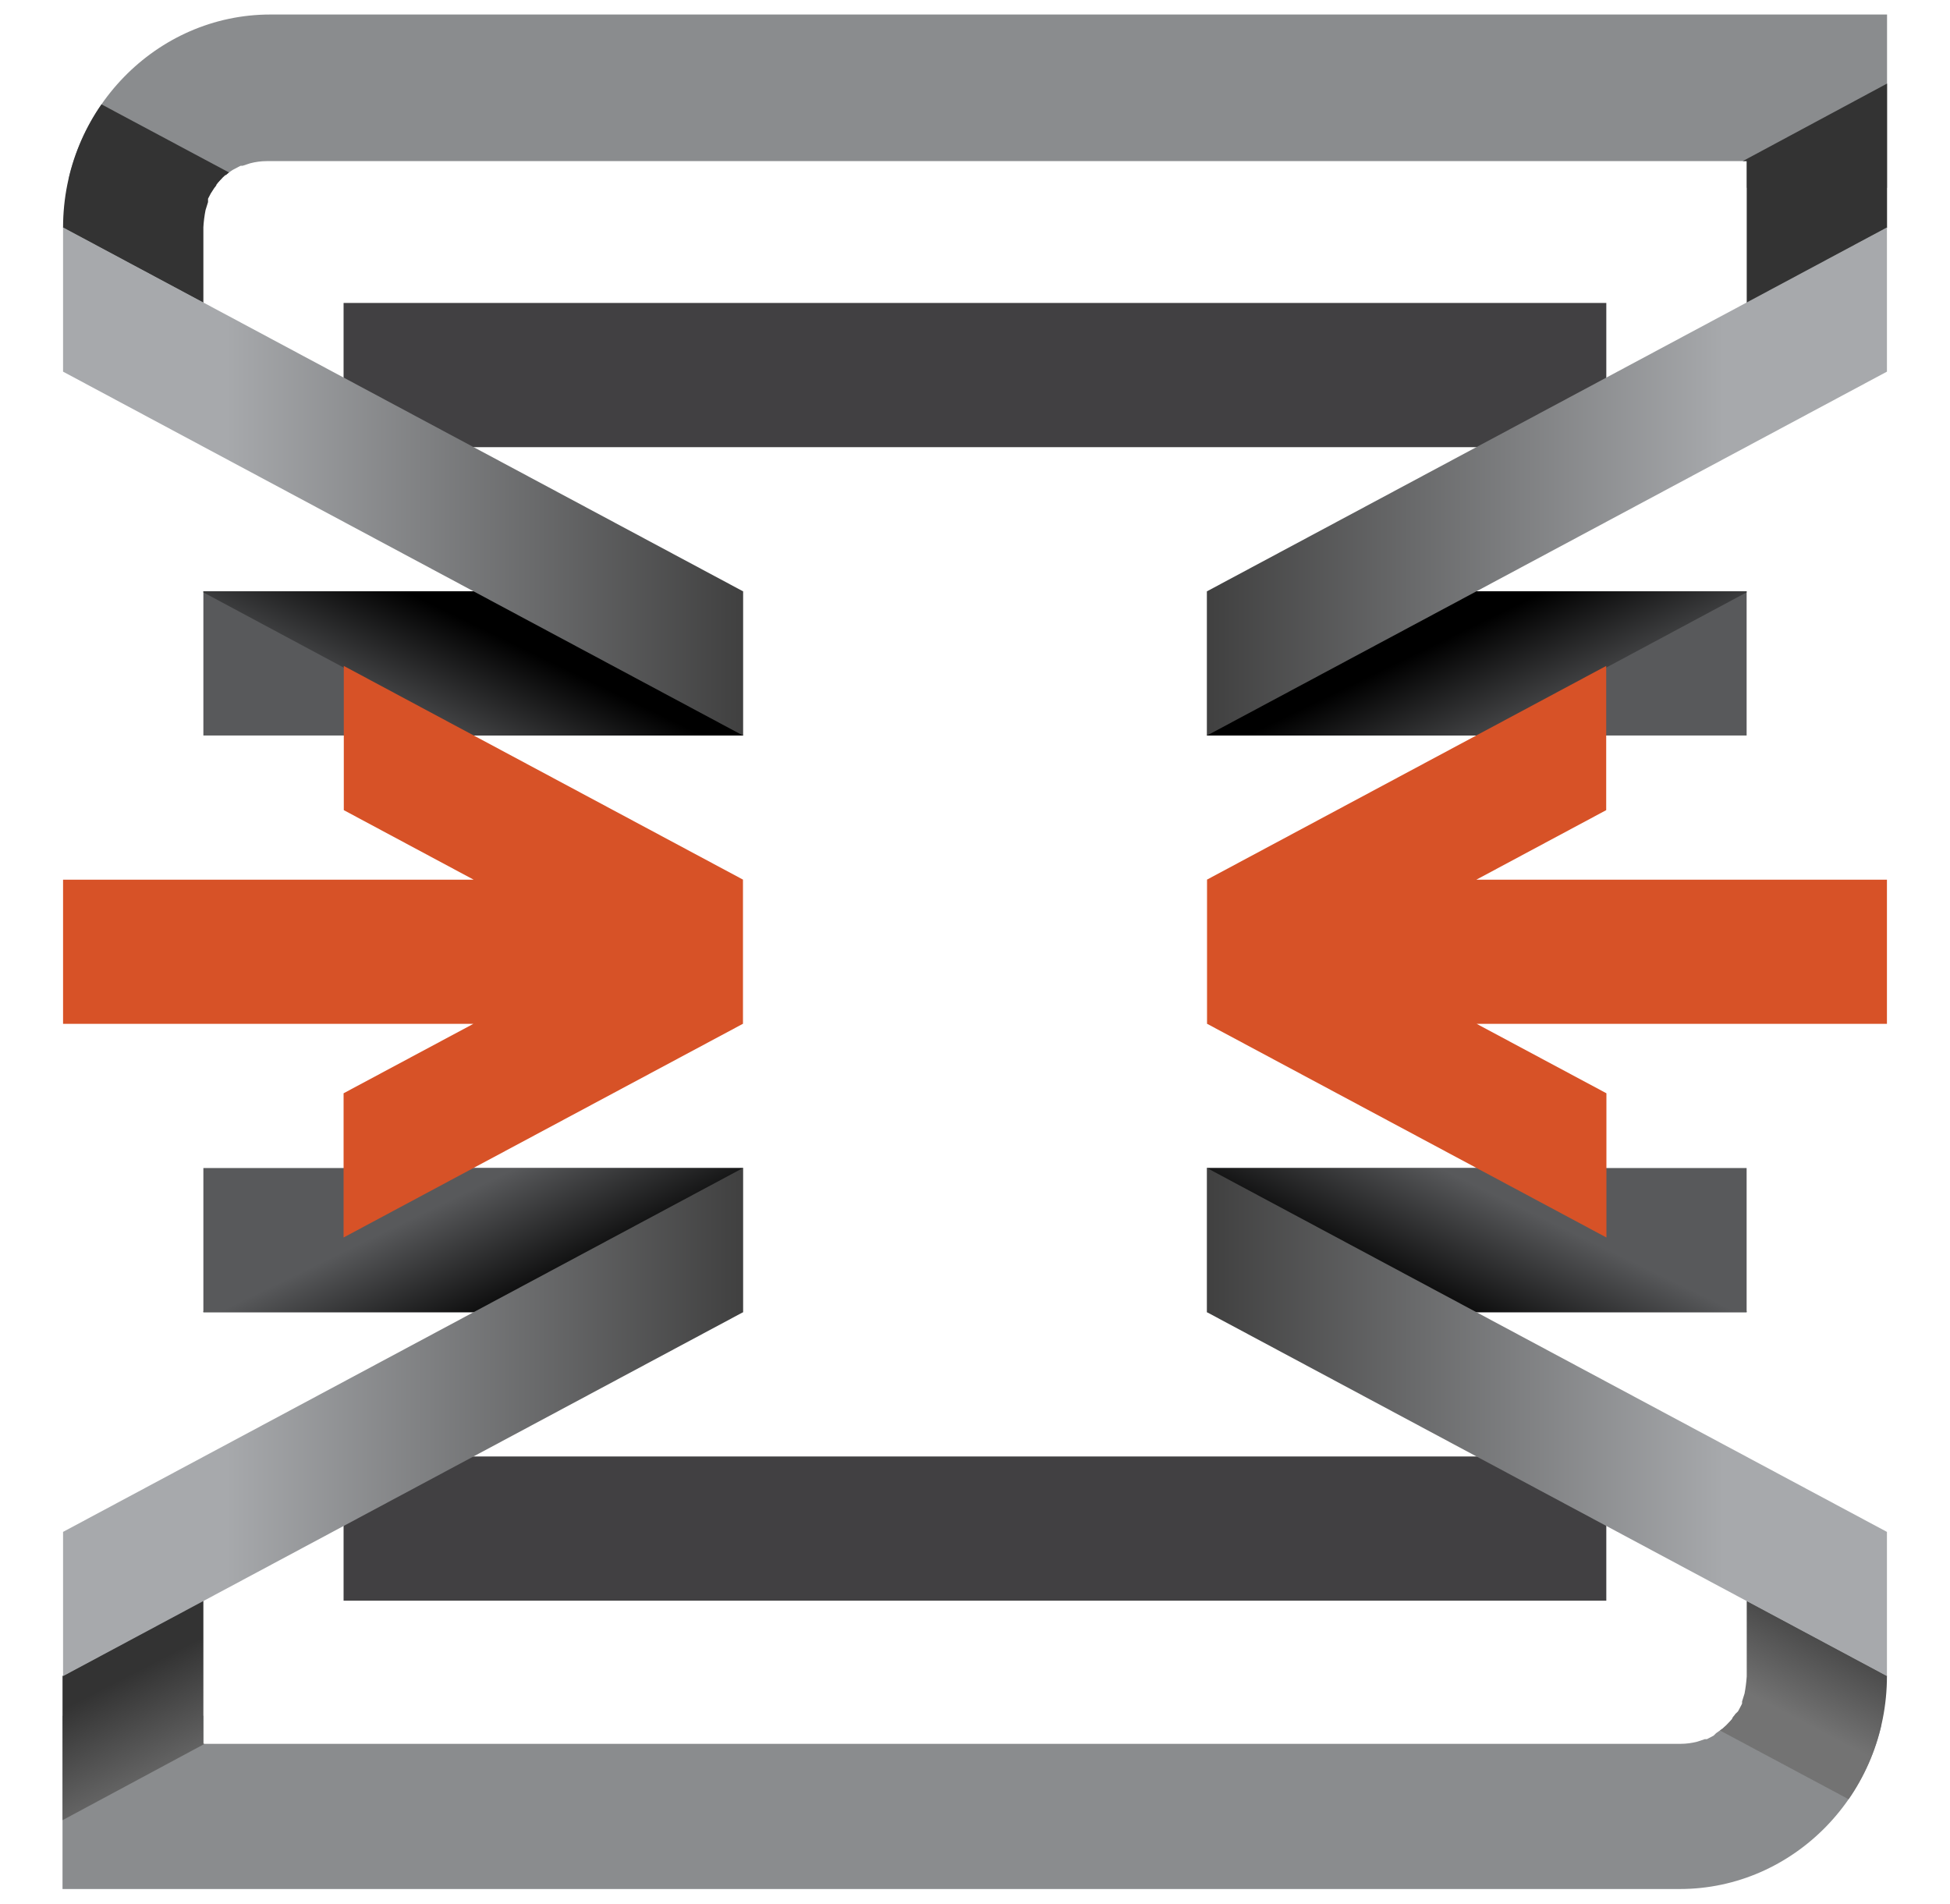
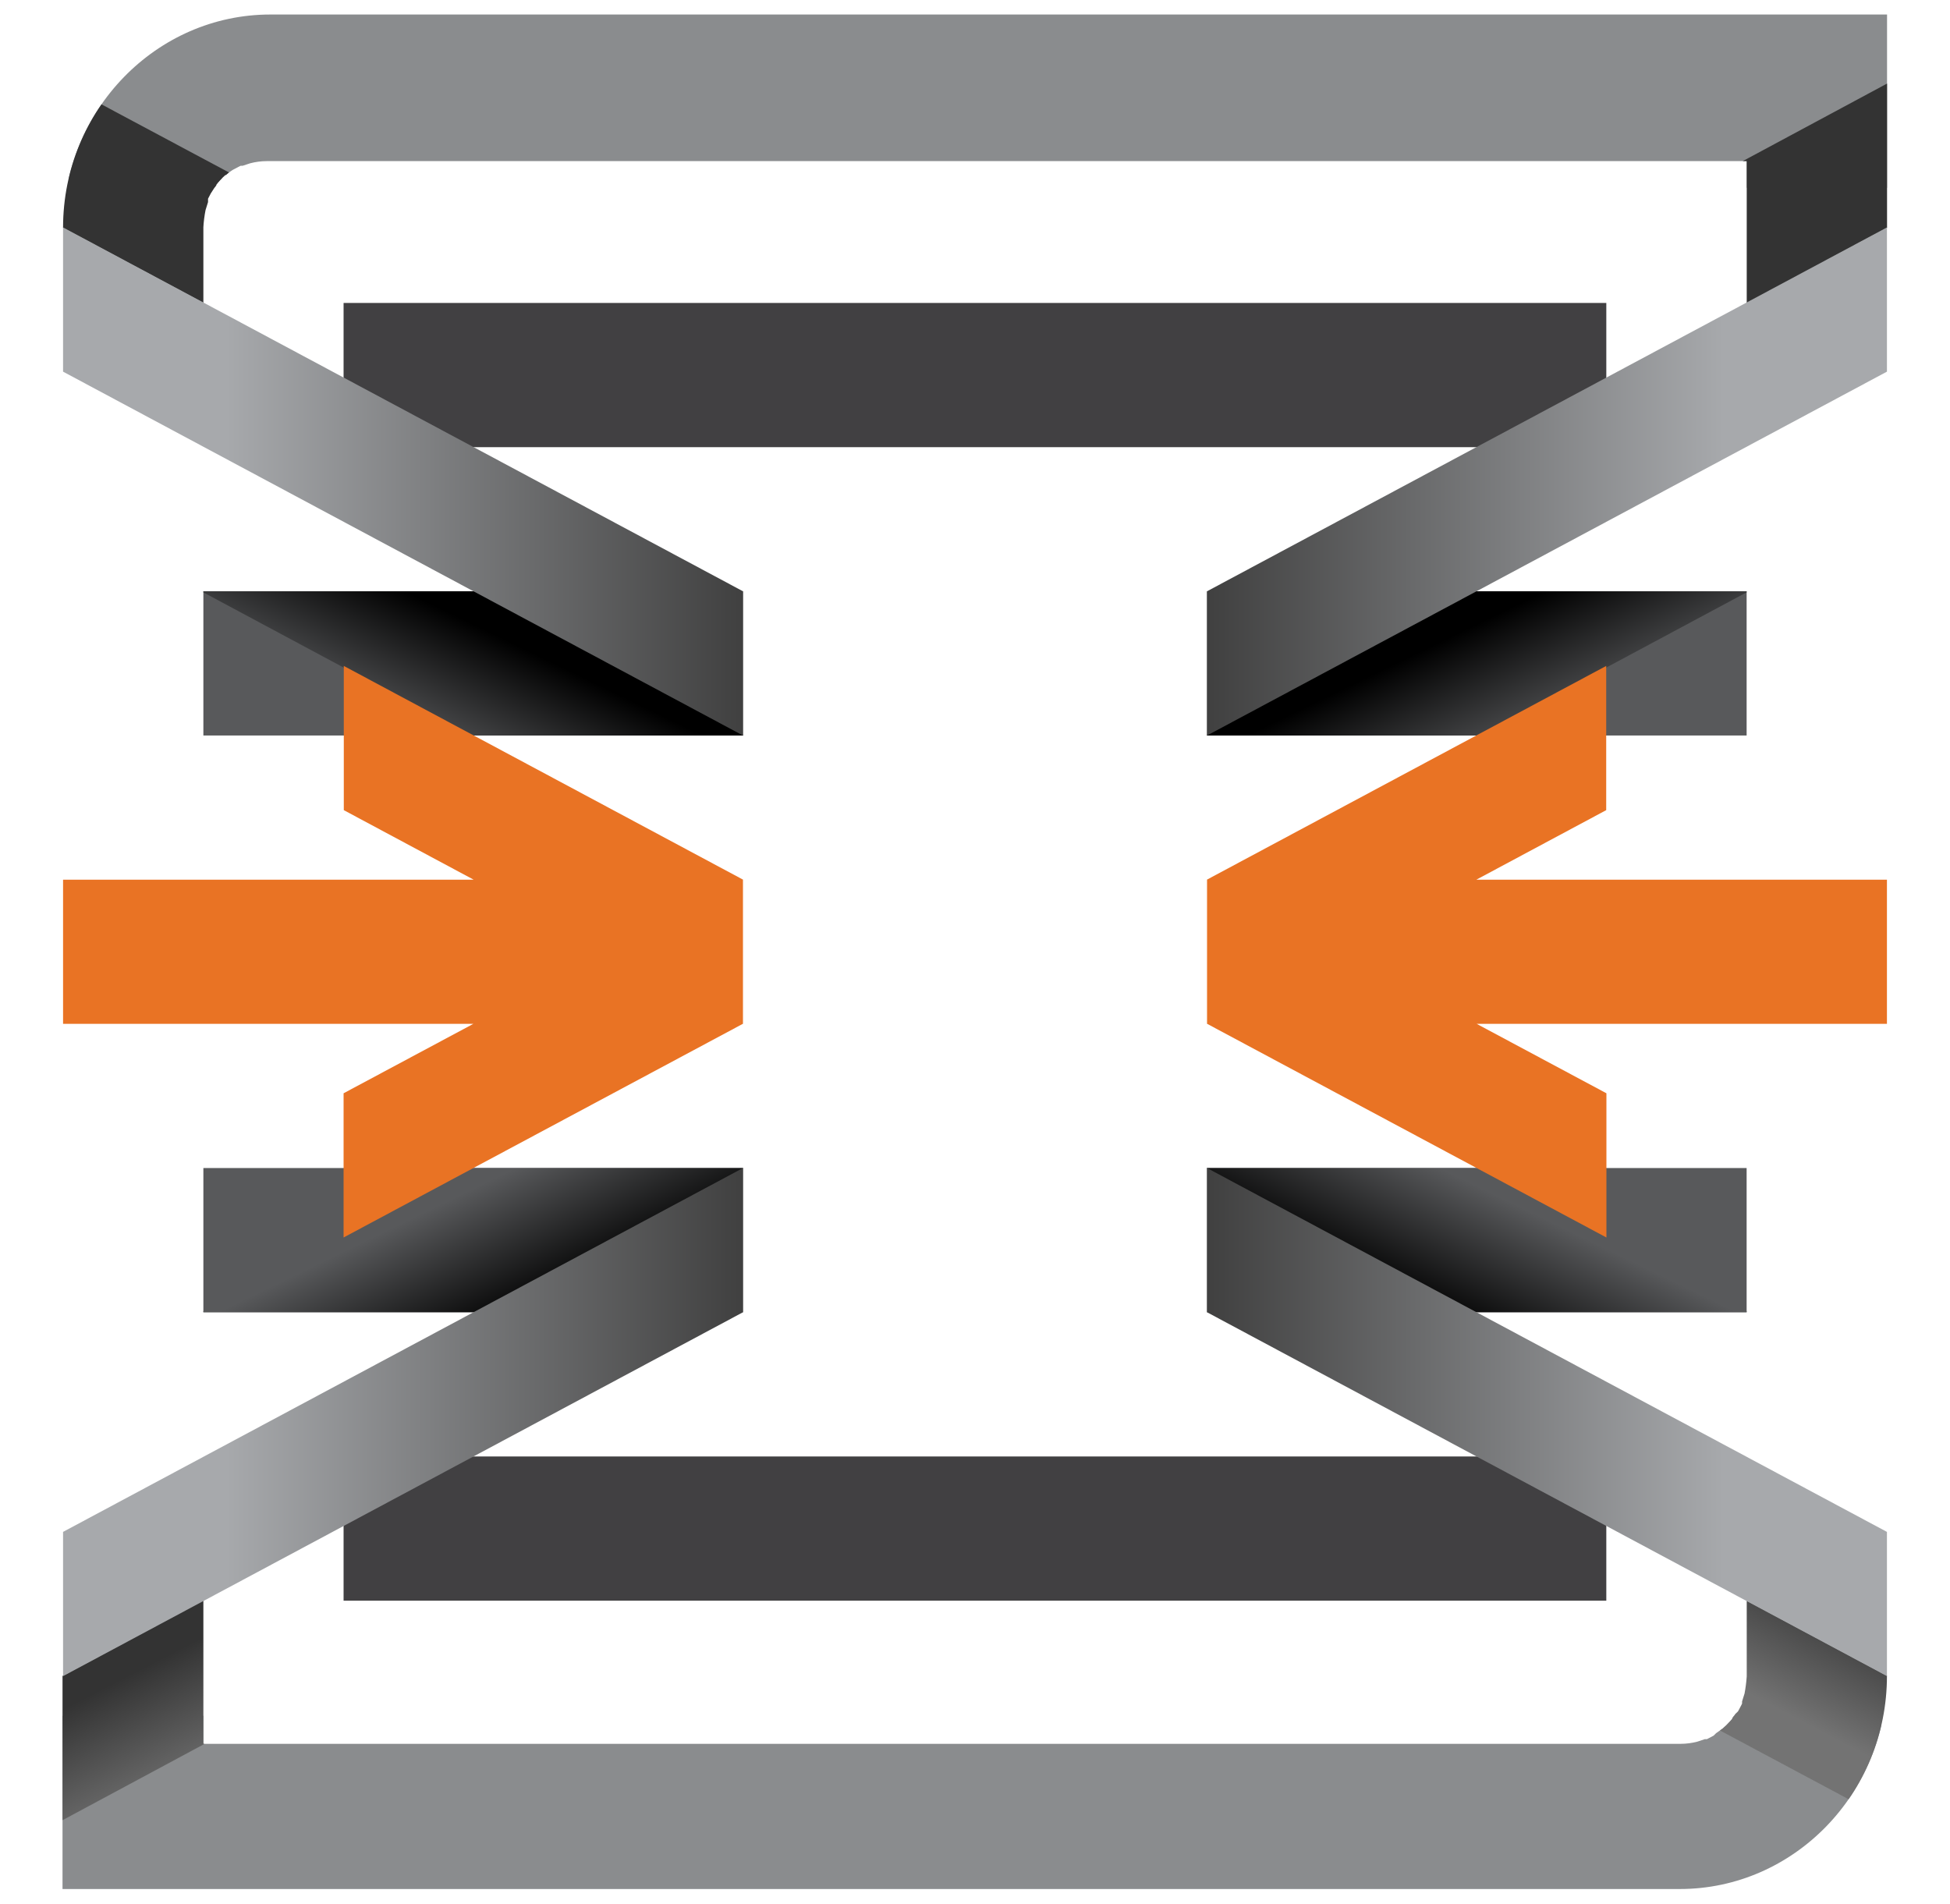
<svg xmlns="http://www.w3.org/2000/svg" xmlns:xlink="http://www.w3.org/1999/xlink" id="Layer_1" data-name="Layer 1" viewBox="0 0 179.97 175.68">
  <defs>
-     <style>.cls-1{fill:none;}.cls-2{clip-path:url(#clip-path);}.cls-3{fill:#8a8c8e;}.cls-4{fill:url(#linear-gradient);}.cls-5{fill:url(#linear-gradient-2);}.cls-6{fill:#414042;}.cls-7{clip-path:url(#clip-path-2);}.cls-8{fill:url(#linear-gradient-3);}.cls-9{fill:url(#linear-gradient-4);}.cls-10{clip-path:url(#clip-path-3);}.cls-11{fill:#58595b;}.cls-12{fill:url(#linear-gradient-5);}.cls-13{clip-path:url(#clip-path-4);}.cls-14{fill:url(#linear-gradient-6);}.cls-15{clip-path:url(#clip-path-5);}.cls-16{fill:url(#linear-gradient-7);}.cls-17{clip-path:url(#clip-path-6);}.cls-18{fill:url(#linear-gradient-8);}.cls-19{fill:url(#linear-gradient-9);}.cls-20{fill:url(#linear-gradient-10);}.cls-21{fill:url(#linear-gradient-11);}.cls-22{fill:url(#linear-gradient-12);}.cls-23{fill:#d75227;}</style>
+     <style>.cls-1{fill:none;}.cls-2{clip-path:url(#clip-path);}.cls-3{fill:#8a8c8e;}.cls-4{fill:url(#linear-gradient);}.cls-5{fill:url(#linear-gradient-2);}.cls-6{fill:#414042;}.cls-7{clip-path:url(#clip-path-2);}.cls-8{fill:url(#linear-gradient-3);}.cls-9{fill:url(#linear-gradient-4);}.cls-10{clip-path:url(#clip-path-3);}.cls-11{fill:#58595b;}.cls-12{fill:url(#linear-gradient-5);}.cls-13{clip-path:url(#clip-path-4);}.cls-14{fill:url(#linear-gradient-6);}.cls-15{clip-path:url(#clip-path-5);}.cls-16{fill:url(#linear-gradient-7);}.cls-17{clip-path:url(#clip-path-6);}.cls-18{fill:url(#linear-gradient-8);}.cls-19{fill:url(#linear-gradient-9);}.cls-20{fill:url(#linear-gradient-10);}.cls-21{fill:url(#linear-gradient-11);}.cls-22{fill:url(#linear-gradient-12);}.cls-23{fill:#e97324;}</style>
    <clipPath id="clip-path" transform="translate(-160.84 -290.82)">
      <path class="cls-1" d="M179.61,318.78v-7h0a11.71,11.71,0,0,1,.2-1.57l.23-.74,0-.05,0-.05,0-.09h0l0-.12v0l.26-.5h0l.08-.12h0l.14-.22h0l.13-.2v0l.07-.09h0l.08-.11h0l0-.05h0l.09-.11h0l.06-.08.1-.11h0l.06-.07h0l.19-.2h0l.06-.07h0l.07-.07.11-.1h0l.1-.09h0l.05,0h0l.11-.09h0l.09-.08h0l.19-.14h0l.21-.14h0l.12-.07h0l.5-.26.14-.07h0l.09,0,.09,0,.7-.23h0a6.06,6.06,0,0,1,1.53-.2H322.05v13.31H335V292.16H185.79c-10.53,0-19.12,8.84-19.13,19.65h0v7Z" />
    </clipPath>
    <linearGradient id="linear-gradient" x1="-2392.17" y1="953.05" x2="-2362.48" y2="953.05" gradientTransform="matrix(0.19, 0.36, -0.68, 0.35, 1255.51, 531.26)" gradientUnits="userSpaceOnUse">
      <stop offset="0" stop-color="#737373" />
      <stop offset="1" stop-color="#333" />
    </linearGradient>
    <linearGradient id="linear-gradient-2" x1="-2095.81" y1="2492.18" x2="-2066.24" y2="2492.18" gradientTransform="matrix(-0.19, 0.36, -0.55, -0.29, 995.99, 1475.72)" xlink:href="#linear-gradient" />
    <clipPath id="clip-path-2" transform="translate(-160.84 -290.82)">
      <path class="cls-1" d="M322.05,438.54v7h0a13.73,13.73,0,0,1-.2,1.57l-.23.74,0,.05,0,.05,0,.09h0l-.05.11,0,0-.26.5h0l-.07.12h0L321,449h0l-.13.19,0,0-.07.09h0l-.08.11h0l0,.05h0l-.09.11h0l-.07.08-.1.11h0l-.07.07h0l-.19.2h0l-.07.07h0l-.07.06-.11.1h0l-.11.1h0l0,0h0l-.11.08h0l-.1.07h0l-.2.14h0l-.21.15h0L319,451h0l-.49.26-.14.07h0l-.09,0-.1,0-.69.23h0a6.08,6.08,0,0,1-1.54.2H179.61V438.54h-13v26.62H315.87c10.53,0,19.12-8.83,19.12-19.65h0v-7Z" />
    </clipPath>
    <linearGradient id="linear-gradient-3" x1="1941.55" y1="2058.58" x2="1971.23" y2="2058.58" gradientTransform="matrix(-0.19, -0.36, 0.68, -0.35, -1011.91, 1583.97)" xlink:href="#linear-gradient" />
    <linearGradient id="linear-gradient-4" x1="2097.04" y1="956.37" x2="2126.61" y2="956.37" gradientTransform="matrix(0.19, -0.36, 0.55, 0.29, -752.39, 639.51)" xlink:href="#linear-gradient" />
    <clipPath id="clip-path-3" transform="translate(-160.84 -290.82)">
      <rect class="cls-1" x="179.61" y="345.39" width="49.8" height="13.31" />
    </clipPath>
    <linearGradient id="linear-gradient-5" x1="2959.37" y1="2525.34" x2="3014.14" y2="2525.34" gradientTransform="matrix(-1.52, -1.02, 3.14, 1.52, -3343.46, -725.41)" gradientUnits="userSpaceOnUse">
      <stop offset="0.11" stop-color="#58595b" />
      <stop offset="1" />
    </linearGradient>
    <clipPath id="clip-path-4" transform="translate(-160.84 -290.82)">
      <rect class="cls-1" x="272.24" y="345.39" width="49.8" height="13.31" />
    </clipPath>
    <linearGradient id="linear-gradient-6" x1="2966.18" y1="2529.91" x2="3020.95" y2="2529.91" gradientTransform="matrix(1.52, -1.02, -3.14, 1.52, 3527.44, -725.41)" xlink:href="#linear-gradient-5" />
    <clipPath id="clip-path-5" transform="translate(-160.84 -290.82)">
      <rect class="cls-1" x="272.24" y="398.62" width="49.8" height="13.31" />
    </clipPath>
    <linearGradient id="linear-gradient-7" x1="-2425.64" y1="-62.97" x2="-2370.87" y2="-62.97" gradientTransform="matrix(1.52, 1.02, -3.14, -1.52, 3587.06, 2467.55)" xlink:href="#linear-gradient-5" />
    <clipPath id="clip-path-6" transform="translate(-160.84 -290.82)">
      <rect class="cls-1" x="179.61" y="398.62" width="49.8" height="13.31" />
    </clipPath>
    <linearGradient id="linear-gradient-8" x1="-2634.7" y1="-203.49" x2="-2579.93" y2="-203.49" gradientTransform="matrix(-1.52, 1.02, 3.14, -1.52, -3283.84, 2467.55)" xlink:href="#linear-gradient-5" />
    <linearGradient id="linear-gradient-9" x1="5.82" y1="44.44" x2="68.57" y2="44.44" gradientUnits="userSpaceOnUse">
      <stop offset="0.24" stop-color="#a7a9ac" />
      <stop offset="1" stop-color="#404040" />
    </linearGradient>
    <linearGradient id="linear-gradient-10" x1="61.82" y1="335.26" x2="124.57" y2="335.26" gradientTransform="matrix(-1, 0, 0, 1, 235.97, -290.82)" xlink:href="#linear-gradient-9" />
    <linearGradient id="linear-gradient-11" x1="230.3" y1="1971.74" x2="293.05" y2="1971.74" gradientTransform="translate(404.45 2102.98) rotate(180)" xlink:href="#linear-gradient-9" />
    <linearGradient id="linear-gradient-12" x1="-1.81" y1="1971.74" x2="60.94" y2="1971.74" gradientTransform="matrix(1, 0, 0, -1, 7.63, 2102.98)" xlink:href="#linear-gradient-9" />
  </defs>
  <g class="cls-2">
    <rect class="cls-3" x="6.35" width="168.67" height="17.33" />
    <polygon class="cls-4" points="160.91 28.15 155.59 17.69 174.65 7.45 179.97 17.91 160.91 28.15" />
    <polygon class="cls-5" points="3.42 19.75 8.71 9.28 24.23 17.57 18.93 28.04 3.42 19.75" />
  </g>
  <rect class="cls-6" x="31.71" y="27.96" width="116.54" height="13.31" />
  <rect class="cls-6" x="31.71" y="134.42" width="116.54" height="13.31" />
  <g class="cls-7">
    <rect class="cls-3" x="4.96" y="158.35" width="168.67" height="17.33" />
    <polygon class="cls-8" points="19.06 147.53 24.38 157.99 5.32 168.23 0 157.78 19.06 147.53" />
    <polygon class="cls-9" points="176.55 155.93 171.26 166.4 155.75 158.11 161.04 147.64 176.55 155.93" />
  </g>
  <g class="cls-10">
    <rect class="cls-11" x="18.77" y="54.57" width="49.8" height="13.31" />
    <polygon class="cls-12" points="68.68 67.88 63.27 78.52 18.11 54.32 23.52 43.67 68.68 67.88" />
  </g>
  <g class="cls-13">
    <rect class="cls-11" x="111.4" y="54.57" width="49.8" height="13.31" />
    <polygon class="cls-14" points="111.29 67.88 116.69 78.52 161.85 54.32 156.46 43.67 111.29 67.88" />
  </g>
  <g class="cls-15">
    <rect class="cls-11" x="111.4" y="107.8" width="49.8" height="13.31" />
    <polygon class="cls-16" points="111.29 107.8 116.69 97.16 161.85 121.36 156.46 132.01 111.29 107.8" />
  </g>
  <g class="cls-17">
    <rect class="cls-11" x="18.77" y="107.8" width="49.8" height="13.31" />
    <polygon class="cls-18" points="68.68 107.8 63.27 97.16 18.11 121.36 23.52 132.01 68.68 107.8" />
  </g>
  <polygon class="cls-19" points="68.57 67.88 5.82 34.3 5.82 20.99 68.57 54.57 68.57 67.88" />
  <polygon class="cls-20" points="111.4 67.88 174.15 34.3 174.15 20.99 111.4 54.57 111.4 67.88" />
  <polygon class="cls-21" points="111.4 107.8 174.15 141.38 174.15 154.69 111.4 121.11 111.4 107.8" />
  <polygon class="cls-22" points="68.57 107.8 5.82 141.38 5.82 154.69 68.57 121.11 68.57 107.8" />
  <polygon class="cls-23" points="174.15 81.19 136.25 81.19 148.24 74.77 148.24 61.46 111.4 81.18 111.4 81.18 111.4 81.19 111.4 94.49 111.4 94.49 111.4 94.49 111.41 94.49 148.26 114.21 148.26 100.9 136.28 94.49 174.15 94.49 174.15 81.19" />
  <polygon class="cls-23" points="31.73 61.46 31.73 74.77 43.72 81.19 5.82 81.19 5.82 94.49 43.69 94.49 31.71 100.9 31.71 114.21 68.56 94.49 68.57 94.49 68.57 94.49 68.57 94.49 68.57 81.19 68.57 81.18 68.57 81.18 31.73 61.46" />
</svg>
